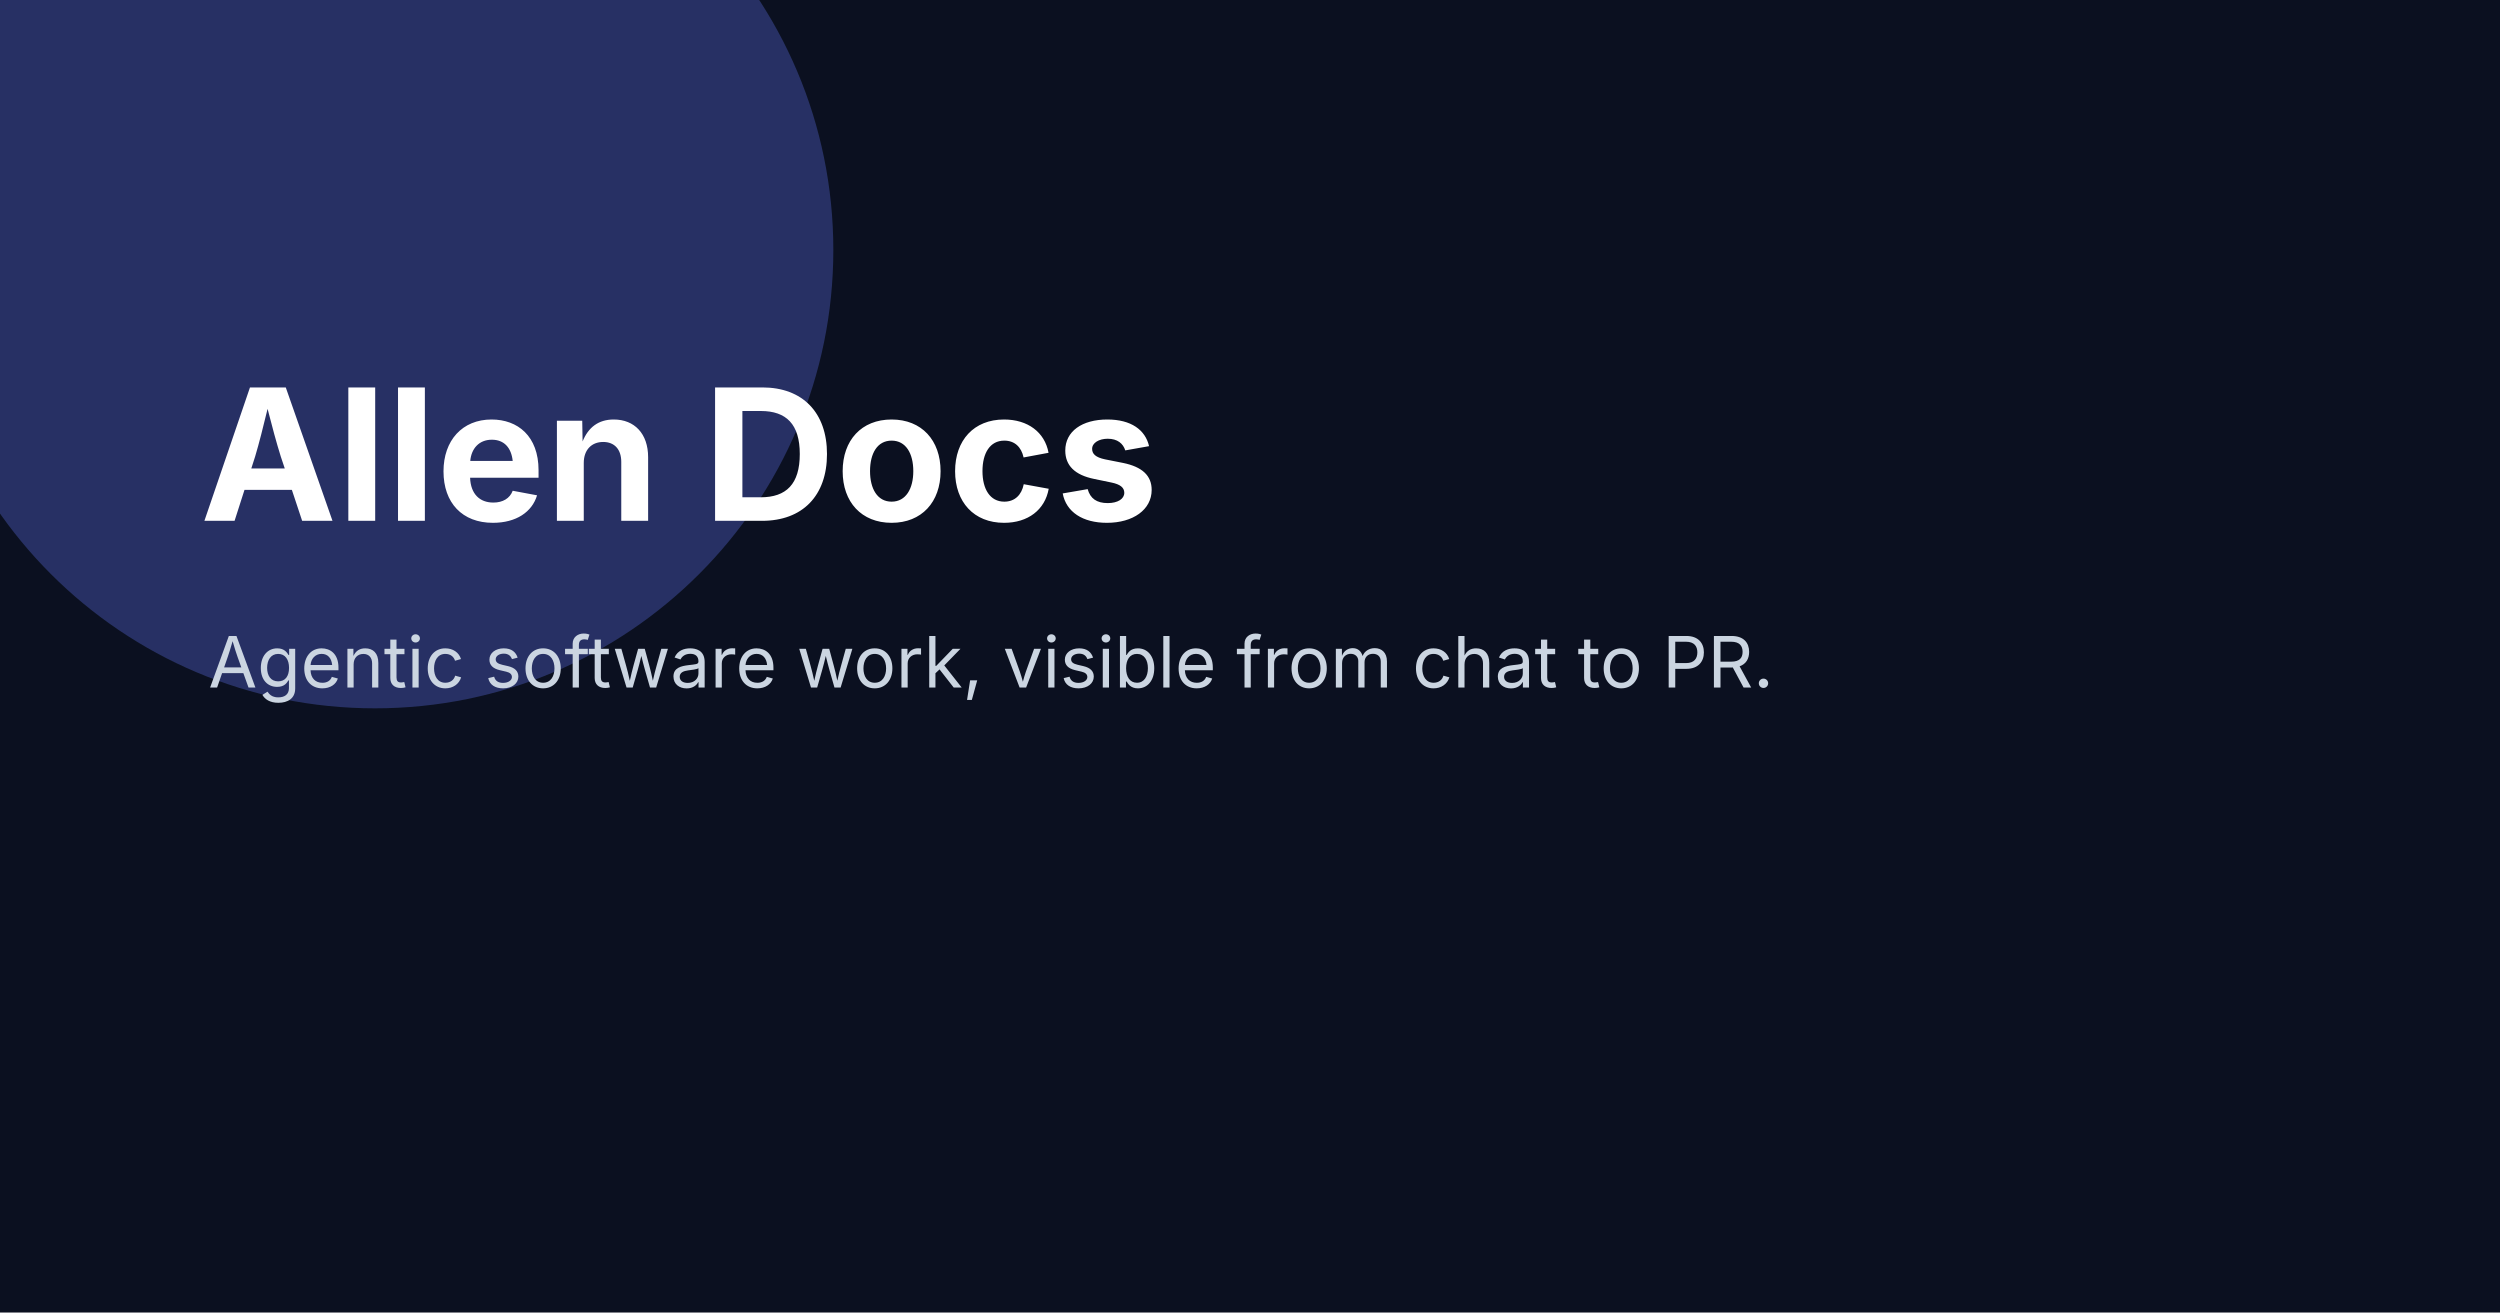
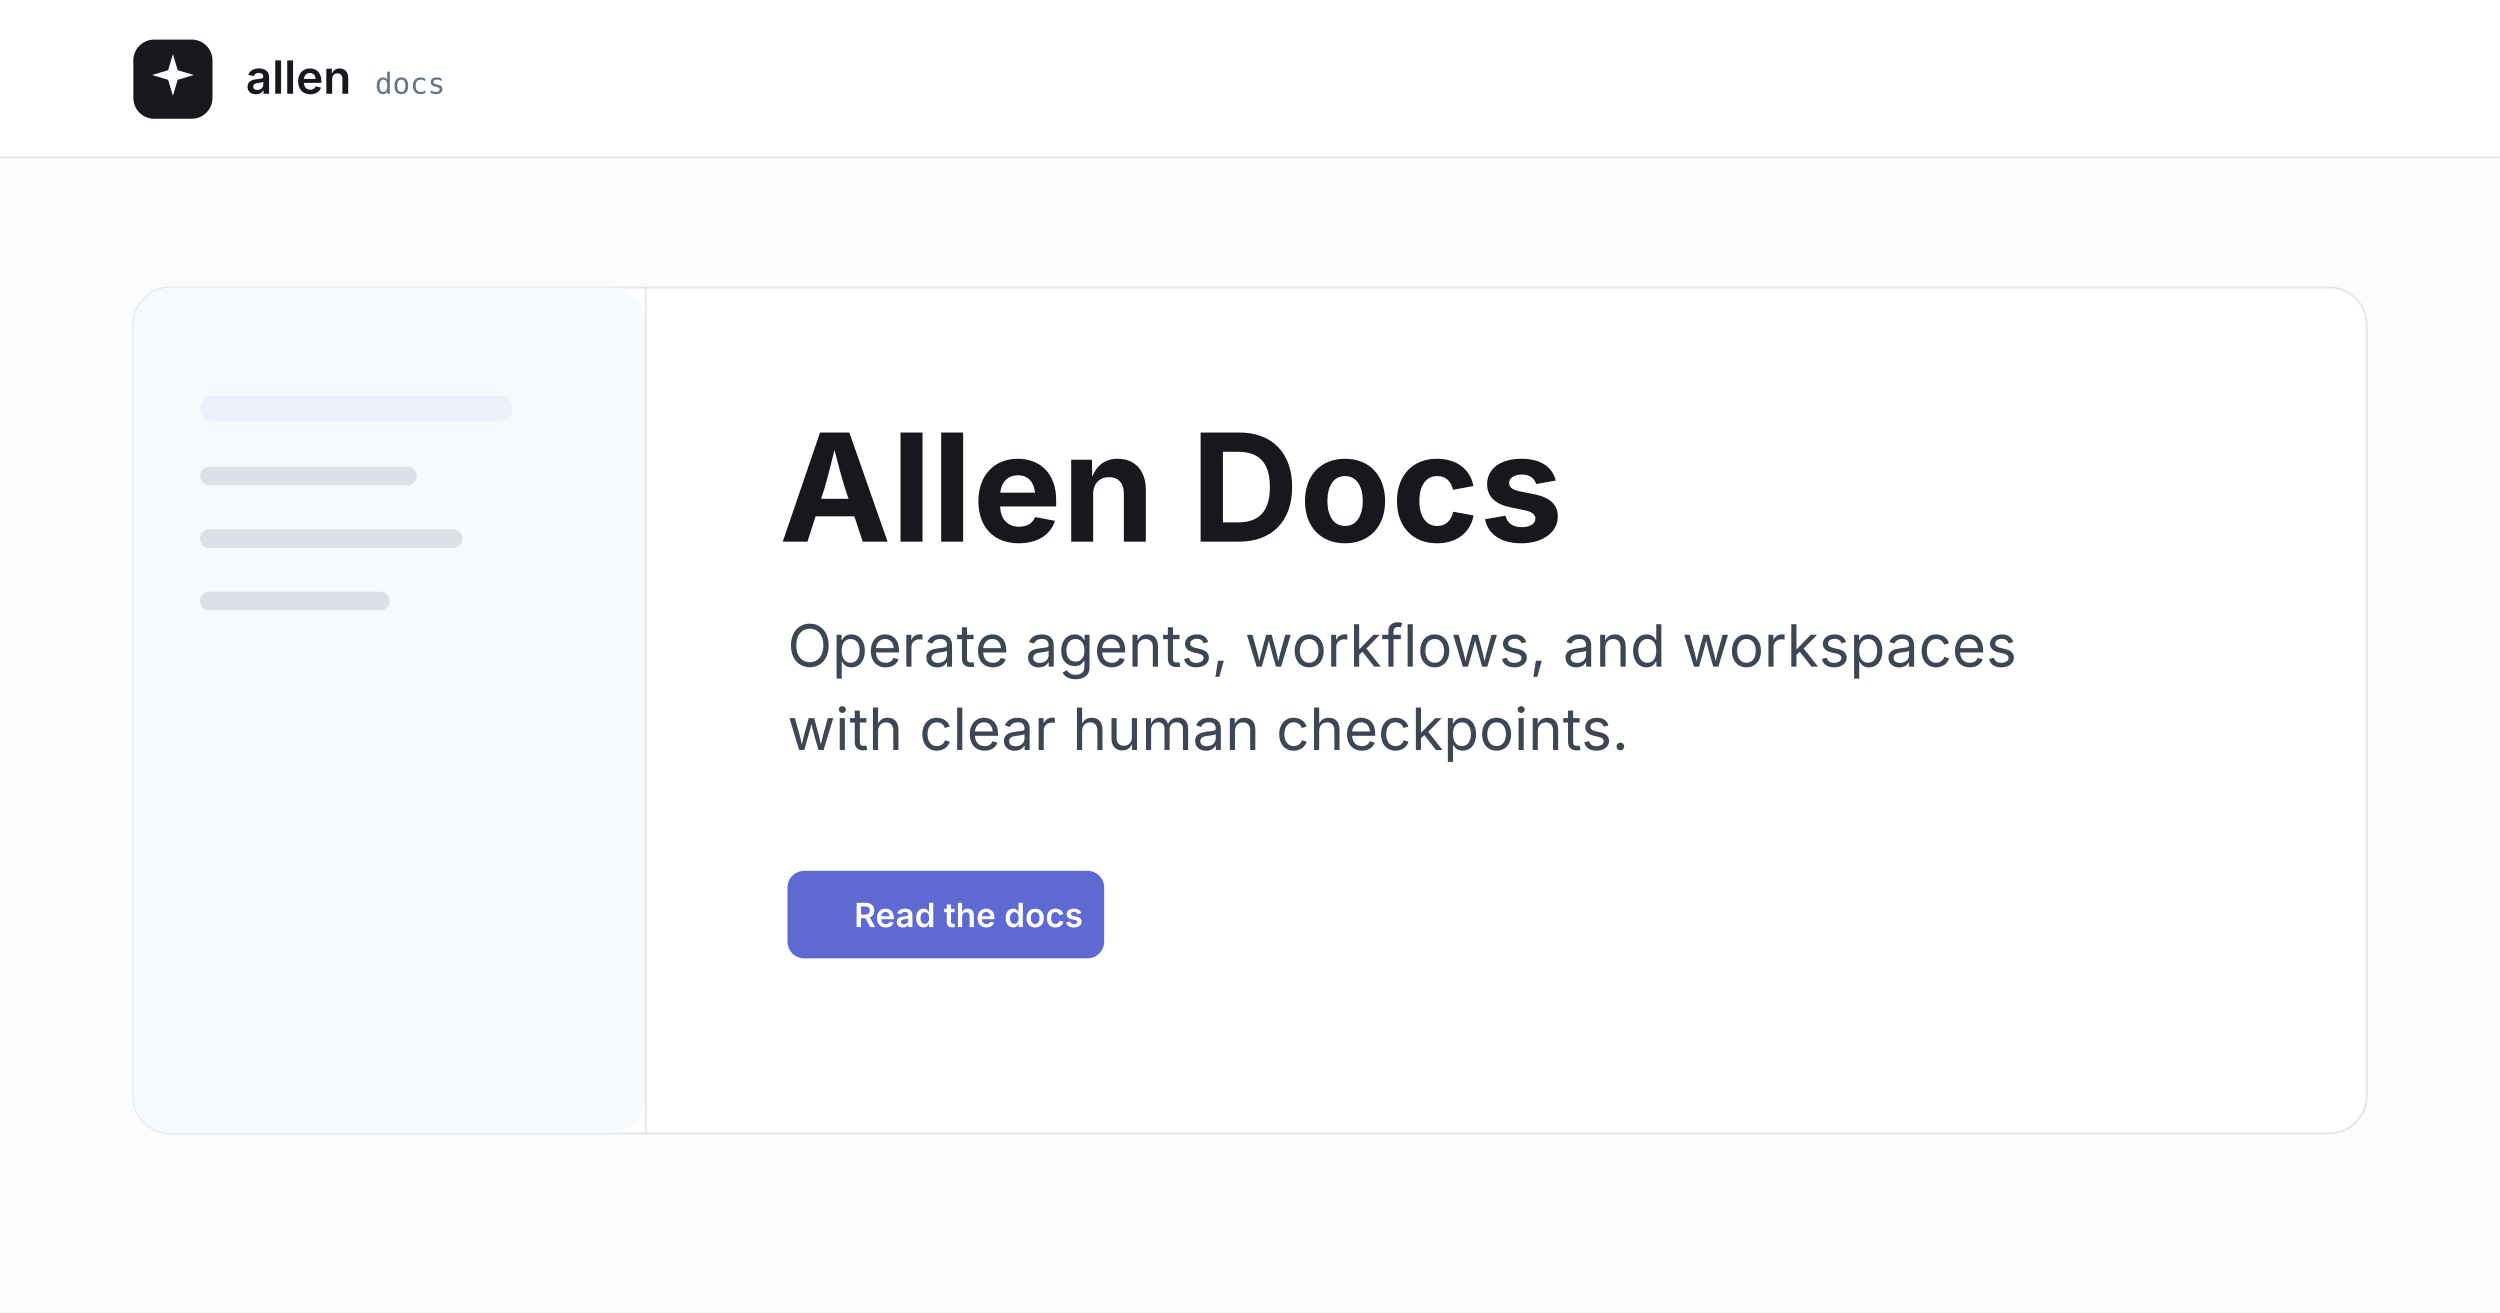
- <svg xmlns="http://www.w3.org/2000/svg" width="1200" height="630" viewBox="0 0 1200 630">
-   <rect width="1200" height="630" fill="#0b1020" />
-   <circle cx="180" cy="120" r="220" fill="#5b6ee1" opacity="0.35" />
-   <text x="96" y="250" fill="#fff" font-family="Inter, Arial, sans-serif" font-size="88" font-weight="700">Allen Docs</text>
-   <text x="100" y="330" fill="#cbd5e1" font-family="Inter, Arial, sans-serif" font-size="34">Agentic software work, visible from chat to PR.</text>
+ <svg xmlns="http://www.w3.org/2000/svg" width="1200" height="630" viewBox="0 0 1200 630" role="img" aria-labelledby="title desc">
+   <rect width="1200" height="630" fill="#fbfcfe" />
+   <rect width="1200" height="76" fill="#fff" />
+   <path d="M0 75.5h1200" stroke="#0d1e2f" stroke-opacity=".1" />
+   <rect x="64" y="19" width="38" height="38" rx="10" fill="#16181d" />
+   <path d="M83 26l2.3 7.7L93 36l-7.7 2.3L83 46l-2.3-7.7L73 36l7.7-2.3z" fill="#fbfcfe" />
+   <text x="118" y="45" fill="#16181d" font-family="Inter, SF Pro Text, Segoe UI, sans-serif" font-size="22" font-weight="600">allen</text>
+   <text x="180" y="45" fill="#64748b" font-family="SF Mono, JetBrains Mono, monospace" font-size="14">docs</text>
+   <rect x="64" y="138" width="1072" height="406" rx="18" fill="#fff" stroke="#0d1e2f" stroke-opacity=".1" />
+   <rect x="64" y="138" width="246" height="406" rx="18" fill="#f7fafd" />
+   <path d="M310 138v406" stroke="#0d1e2f" stroke-opacity=".1" />
+   <rect x="96" y="190" width="150" height="12" rx="6" fill="#edeffb" />
+   <rect x="96" y="224" width="104" height="9" rx="4.5" fill="#dbe0e6" />
+   <rect x="96" y="254" width="126" height="9" rx="4.5" fill="#dbe0e6" />
+   <rect x="96" y="284" width="91" height="9" rx="4.5" fill="#dbe0e6" />
+   <text x="374" y="260" fill="#16181d" font-family="Inter, SF Pro Text, Segoe UI, sans-serif" font-size="72" font-weight="650">Allen Docs</text>
+   <text x="378" y="320" fill="#3c4654" font-family="Inter, SF Pro Text, Segoe UI, sans-serif" font-size="28">Operate agents, workflows, and workspaces</text>
+   <text x="378" y="360" fill="#3c4654" font-family="Inter, SF Pro Text, Segoe UI, sans-serif" font-size="28">with clear human checkpoints.</text>
+   <rect x="378" y="418" width="152" height="42" rx="8" fill="#5e6ad2" />
+   <text x="410" y="445" fill="#fff" font-family="Inter, SF Pro Text, Segoe UI, sans-serif" font-size="16" font-weight="600">Read the docs</text>
</svg>
